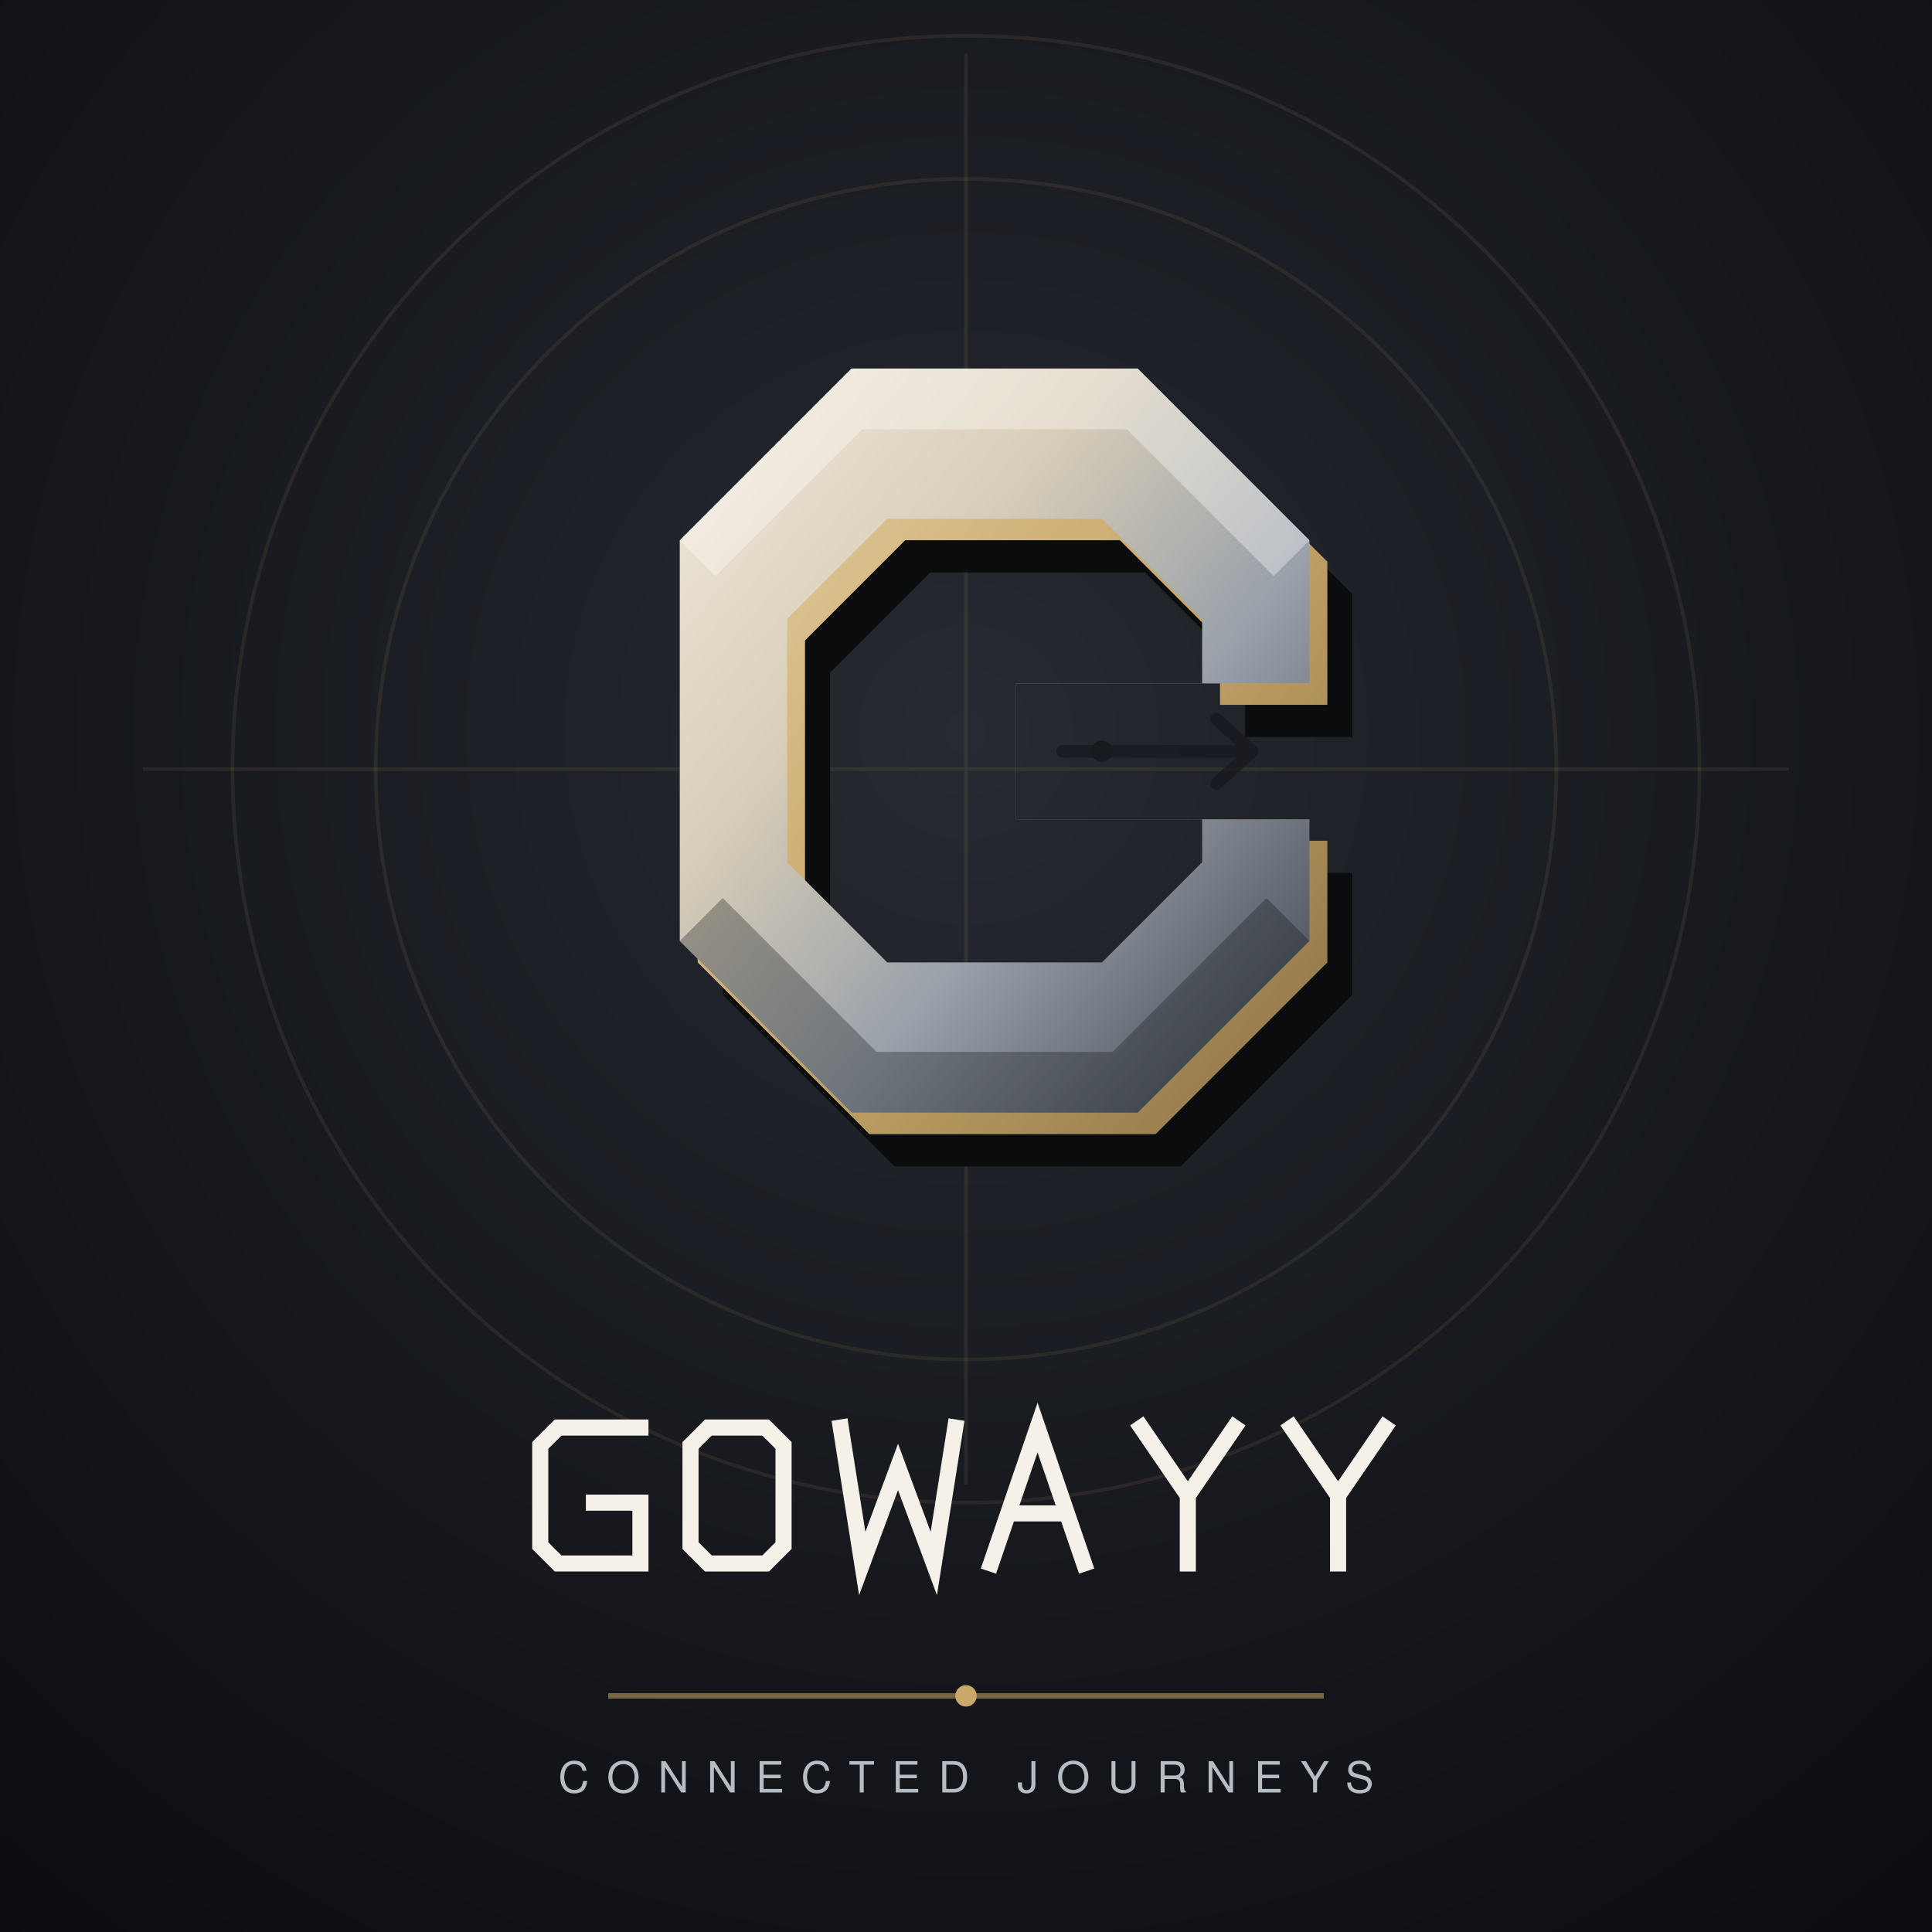
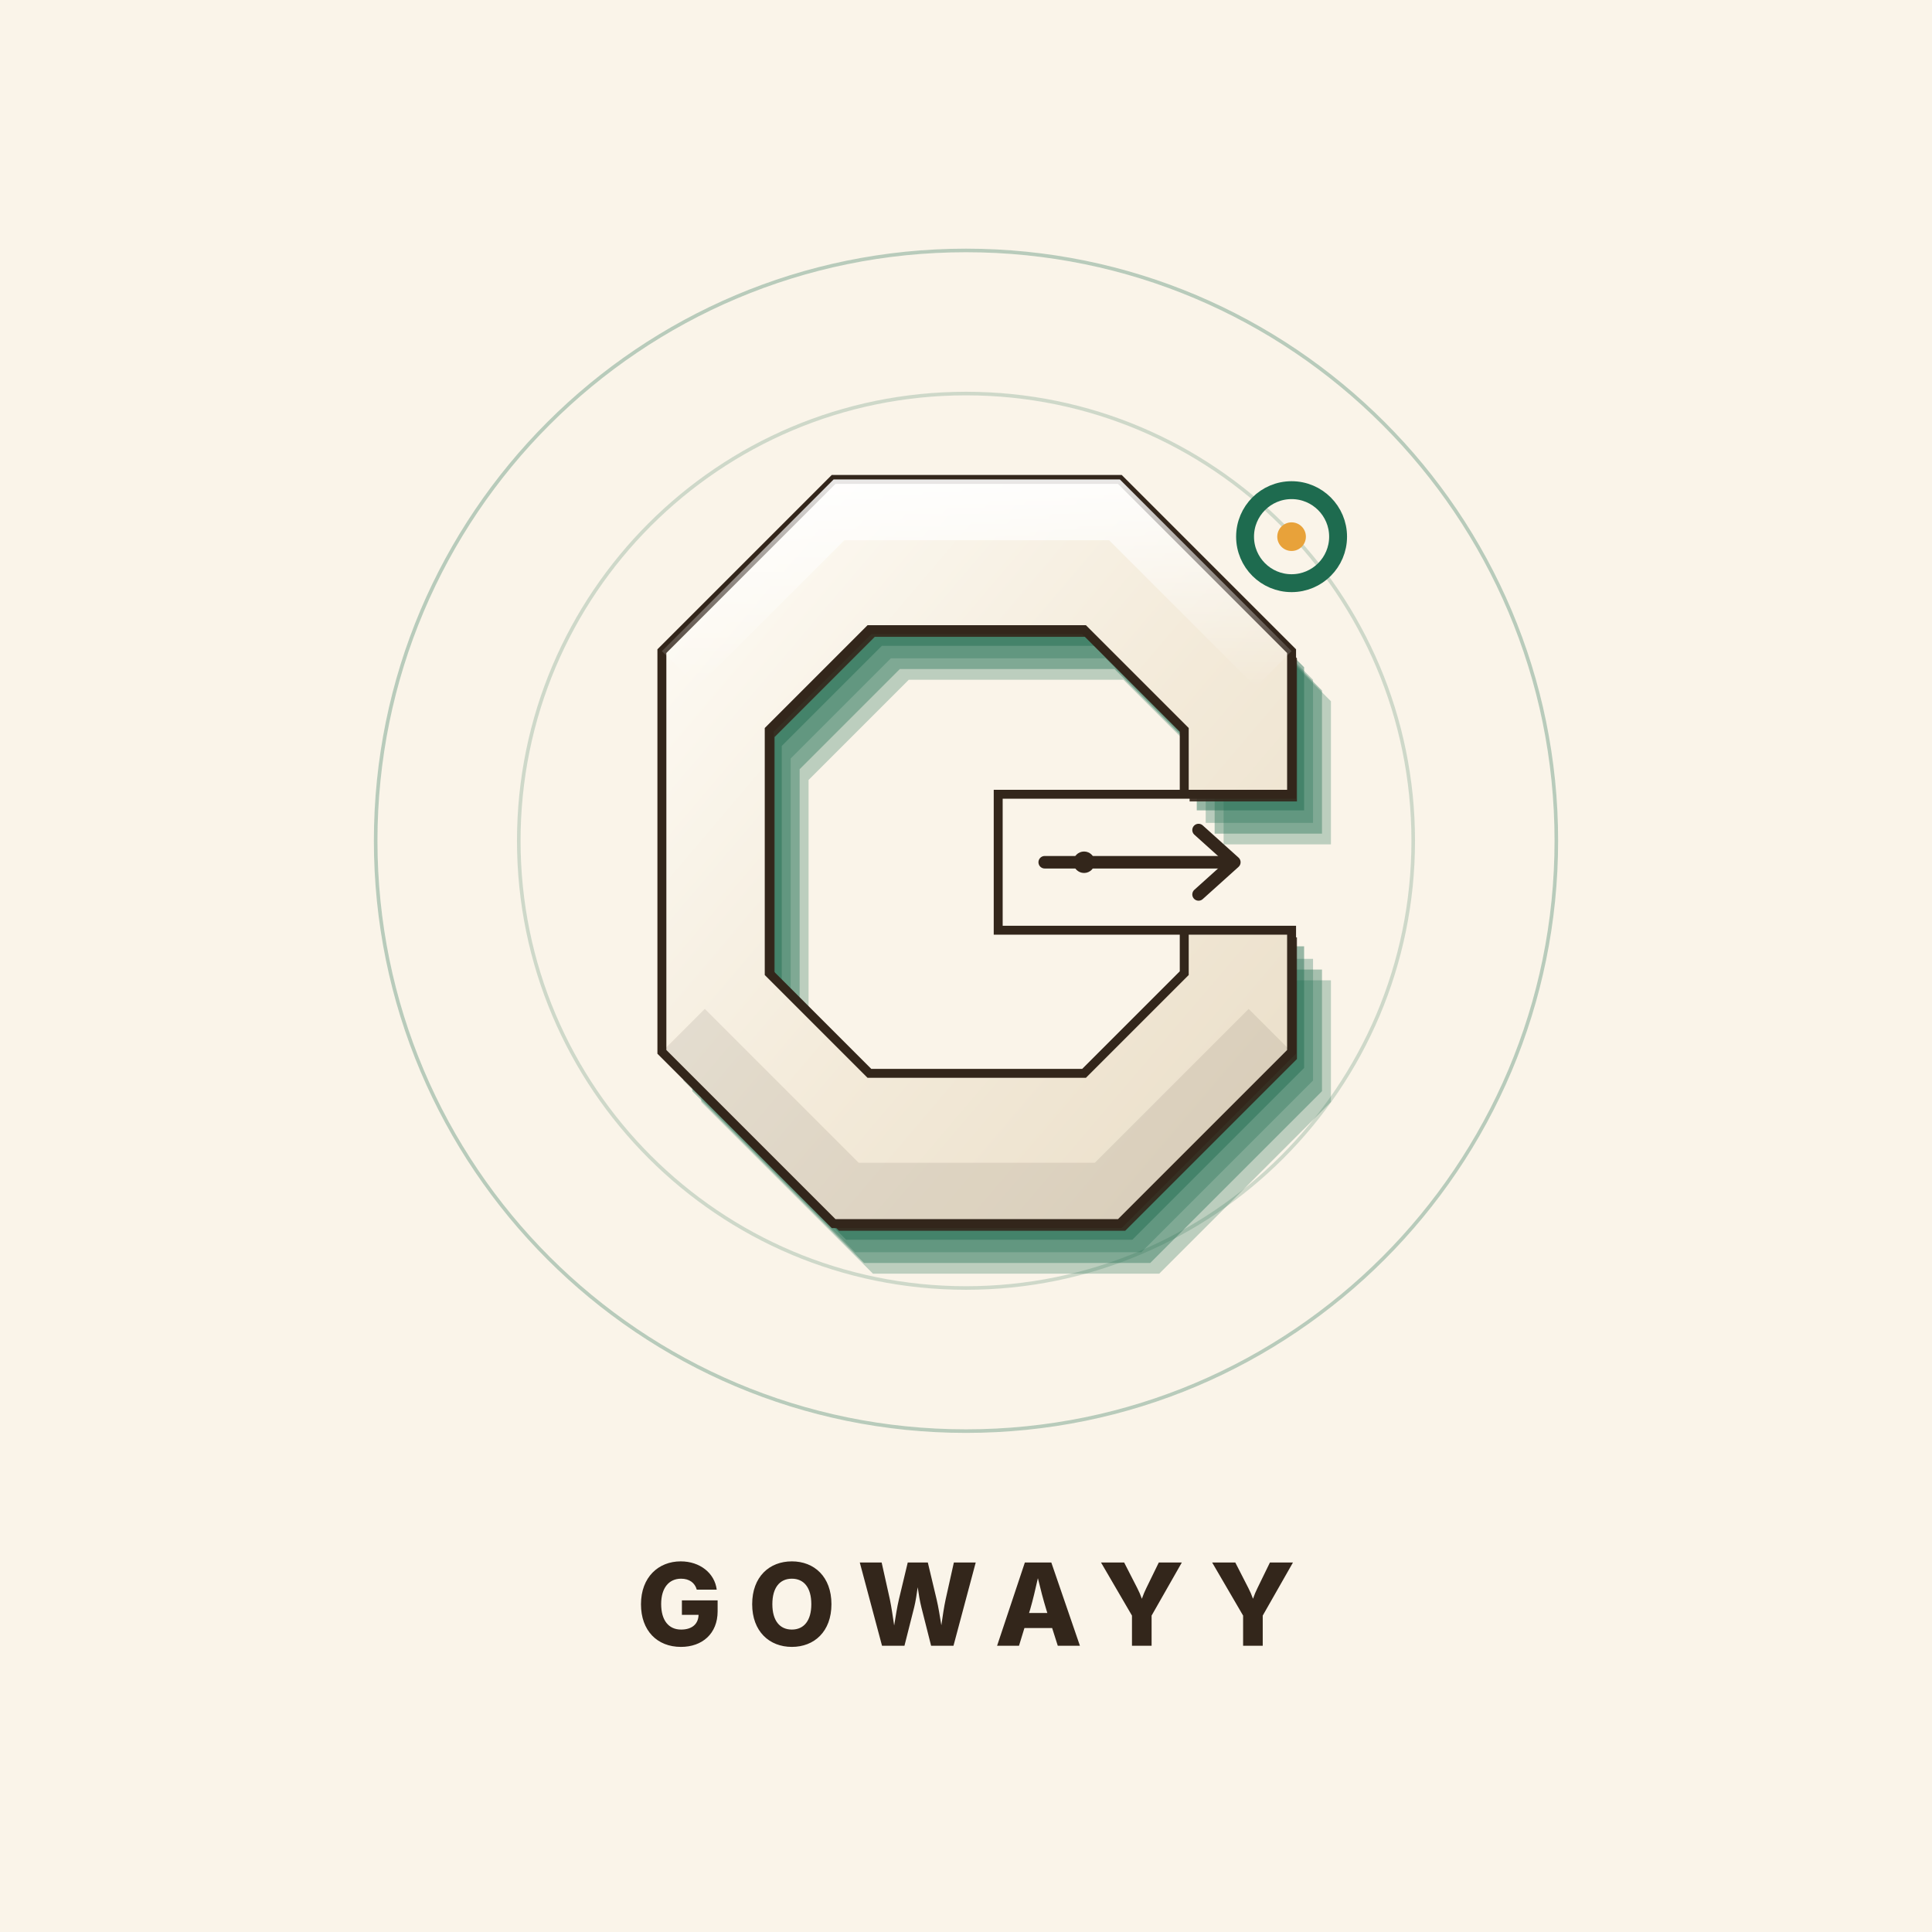
- <svg xmlns="http://www.w3.org/2000/svg" viewBox="0 0 1080 1080" width="1080" height="1080" role="img" aria-label="GOWAYY splash logo">
-   <defs>
-     <radialGradient id="sbg" cx="0.5" cy="0.38" r="0.8">
-       <stop offset="0" stop-color="#262A31" />
-       <stop offset="0.55" stop-color="#16181D" />
-       <stop offset="1" stop-color="#0B0D10" />
-     </radialGradient>
-     <linearGradient id="sf" x1="0" y1="0" x2="1" y2="1">
-       <stop offset="0" stop-color="#F3ECDF" />
-       <stop offset="0.34" stop-color="#D8CDB8" />
-       <stop offset="0.62" stop-color="#9AA1AA" />
-       <stop offset="1" stop-color="#3B4049" />
-     </linearGradient>
-     <linearGradient id="sm" x1="0" y1="0" x2="1" y2="1">
-       <stop offset="0" stop-color="#E7D3A9" />
-       <stop offset="0.5" stop-color="#C9A86A" />
-       <stop offset="1" stop-color="#8B7245" />
-     </linearGradient>
-     <clipPath id="sc">
-       <path fill-rule="evenodd" d="M176 48 H336 L432 144 V224 H268 V300 H432 V368 L336 464 H176 L80 368 V144 Z M196 132 H316 L372 188 V224 H268 V300 H372 V324 L316 380 H196 L140 324 V188 Z" />
-     </clipPath>
-   </defs>
-   <rect width="1080" height="1080" fill="url(#sbg)" />
-   <g stroke="#C9A86A" stroke-opacity="0.10" stroke-width="2" fill="none">
-     <circle cx="540" cy="430" r="330" />
-     <circle cx="540" cy="430" r="410" />
-     <path d="M80 430 H1000 M540 30 V830" />
-   </g>
-   <g transform="translate(300 158)">
-     <path fill="#0A0C0E" fill-rule="evenodd" transform="translate(24 30)" d="M176 48 H336 L432 144 V224 H268 V300 H432 V368 L336 464 H176 L80 368 V144 Z M196 132 H316 L372 188 V224 H268 V300 H372 V324 L316 380 H196 L140 324 V188 Z" />
-     <path fill="url(#sm)" fill-rule="evenodd" transform="translate(10 12)" d="M176 48 H336 L432 144 V224 H268 V300 H432 V368 L336 464 H176 L80 368 V144 Z M196 132 H316 L372 188 V224 H268 V300 H372 V324 L316 380 H196 L140 324 V188 Z" />
-     <path fill="url(#sf)" fill-rule="evenodd" d="M176 48 H336 L432 144 V224 H268 V300 H432 V368 L336 464 H176 L80 368 V144 Z M196 132 H316 L372 188 V224 H268 V300 H372 V324 L316 380 H196 L140 324 V188 Z" />
-     <g clip-path="url(#sc)">
-       <path fill="#FFFFFF" opacity="0.34" d="M80 144 L176 48 L336 48 L432 144 L412 164 L330 82 L182 82 L100 164 Z" />
-       <path fill="#0B0D10" opacity="0.30" d="M432 368 L336 464 L176 464 L80 368 L104 344 L190 430 L322 430 L408 344 Z" />
-       <path fill="#C9A86A" opacity="0.9" d="M268 224 H432 V300 H268 Z" />
+ <svg xmlns="http://www.w3.org/2000/svg" viewBox="0 0 1080 1080" role="img" aria-label="GOWAYY splash">
+   <rect width="1080" height="1080" fill="#FAF4E9" />
+   <circle cx="540" cy="470" r="330" fill="none" stroke="#1E6B4F" stroke-opacity="0.30" stroke-width="2" />
+   <circle cx="540" cy="470" r="250" fill="none" stroke="#1E6B4F" stroke-opacity="0.20" stroke-width="2" />
+   <g transform="translate(290 220) scale(1.0)">
+     <defs>
+       <linearGradient id="face" x1="0" y1="0" x2="1" y2="1">
+         <stop offset="0" stop-color="#FFFDF8" />
+         <stop offset="0.55" stop-color="#F3EAD9" />
+         <stop offset="1" stop-color="#E9DDC7" />
+       </linearGradient>
+       <linearGradient id="bevel" x1="0" y1="0" x2="0" y2="1">
+         <stop offset="0" stop-color="#FFFFFF" stop-opacity="0.9" />
+         <stop offset="1" stop-color="#FFFFFF" stop-opacity="0" />
+       </linearGradient>
+       <clipPath id="gclip">
+         <path fill-rule="evenodd" d="M176 48 H336 L432 144 V224 H268 V300 H432 V368 L336 464 H176 L80 368 V144 Z M196 132 H316 L372 188 V224 H268 V300 H372 V324 L316 380 H196 L140 324 V188 Z" />
+       </clipPath>
+     </defs>
+     <g>
+       <path fill="#1E6B4F" fill-rule="evenodd" transform="translate(22 28)" opacity="0.28" d="M176 48 H336 L432 144 V224 H268 V300 H432 V368 L336 464 H176 L80 368 V144 Z M196 132 H316 L372 188 V224 H268 V300 H372 V324 L316 380 H196 L140 324 V188 Z" />
+       <path fill="#1E6B4F" fill-rule="evenodd" transform="translate(17 22)" opacity="0.38" d="M176 48 H336 L432 144 V224 H268 V300 H432 V368 L336 464 H176 L80 368 V144 Z M196 132 H316 L372 188 V224 H268 V300 H372 V324 L316 380 H196 L140 324 V188 Z" />
+       <path fill="#1E6B4F" fill-rule="evenodd" transform="translate(12 16)" opacity="0.30" d="M176 48 H336 L432 144 V224 H268 V300 H432 V368 L336 464 H176 L80 368 V144 Z M196 132 H316 L372 188 V224 H268 V300 H372 V324 L316 380 H196 L140 324 V188 Z" />
+       <path fill="#1E6B4F" fill-rule="evenodd" transform="translate(7 9)" opacity="0.45" d="M176 48 H336 L432 144 V224 H268 V300 H432 V368 L336 464 H176 L80 368 V144 Z M196 132 H316 L372 188 V224 H268 V300 H372 V324 L316 380 H196 L140 324 V188 Z" />
+       <path fill="#33261B" fill-rule="evenodd" transform="translate(3 4)" opacity="0.9" d="M176 48 H336 L432 144 V224 H268 V300 H432 V368 L336 464 H176 L80 368 V144 Z M196 132 H316 L372 188 V224 H268 V300 H372 V324 L316 380 H196 L140 324 V188 Z" />
    </g>
-     <g fill="none" stroke="#17191E" stroke-width="7" stroke-linecap="round" stroke-linejoin="round" opacity="0.8">
+     <path fill="url(#face)" fill-rule="evenodd" stroke="#33261B" stroke-width="5" d="M176 48 H336 L432 144 V224 H268 V300 H432 V368 L336 464 H176 L80 368 V144 Z M196 132 H316 L372 188 V224 H268 V300 H372 V324 L316 380 H196 L140 324 V188 Z" />
+     <g clip-path="url(#gclip)">
+       <path fill="url(#bevel)" d="M80 144 L176 48 L336 48 L432 144 L412 164 L330 82 L182 82 L100 164 Z" />
+       <path fill="#33261B" opacity="0.10" d="M432 368 L336 464 L176 464 L80 368 L104 344 L190 430 L322 430 L408 344 Z" />
+       <path fill="#1E6B4F" d="M268 224 H432 V300 H268 Z" />
+       <path fill="#1E6B4F" d="M268 224 H432 V240 H268 Z" />
+       <path fill="#1E6B4F" d="M268 288 H432 V300 H268 Z" />
+     </g>
+     <g fill="none" stroke="#33261B" stroke-width="7" stroke-linecap="round" stroke-linejoin="round">
      <path d="M294 262 H398" />
      <path d="M380 244 L400 262 L380 280" />
    </g>
-     <circle cx="316" cy="262" r="6" fill="#17191E" />
+     <circle cx="316" cy="262" r="6" fill="#33261B" />
+     <g>
+       <circle cx="432" cy="80" r="26" fill="none" stroke="#1E6B4F" stroke-width="10" />
+       <circle cx="432" cy="80" r="8" fill="#E8A23A" />
+     </g>
  </g>
-   <g transform="translate(294 786) scale(1.0)" fill="none" stroke="#F5F1E8" stroke-width="9" stroke-linecap="square" stroke-linejoin="miter">
-     <path d="M64 12 H18 L8 22 V78 L18 88 H64 V54 H38" />
-     <path d="M102 12 H134 L144 22 V78 L134 88 H102 L92 78 V22 Z" />
-     <path d="M176 12 L188 88 L208 34 L228 88 L240 12" />
-     <path d="M260 88 L286 12 L312 88 M272 60 H300" />
-     <path d="M344 12 L370 50 L396 12 M370 50 V88" />
-     <path d="M428 12 L454 50 L480 12 M454 50 V88" />
-   </g>
-   <path d="M340 948 H740" stroke="#C9A86A" stroke-width="3" stroke-opacity="0.55" />
-   <circle cx="540" cy="948" r="6" fill="#C9A86A" />
-   <text x="540" y="1002" fill="#B6BCC4" font-family="Helvetica,Arial,sans-serif" font-size="24" letter-spacing="10" text-anchor="middle">CONNECTED JOURNEYS</text>
+   <text x="540" y="920" text-anchor="middle" font-family="'GOWAYY Display','Manrope','Inter','Segoe UI',system-ui,sans-serif" font-size="64" font-weight="800" letter-spacing="14" fill="#33261B">GOWAYY</text>
</svg>
